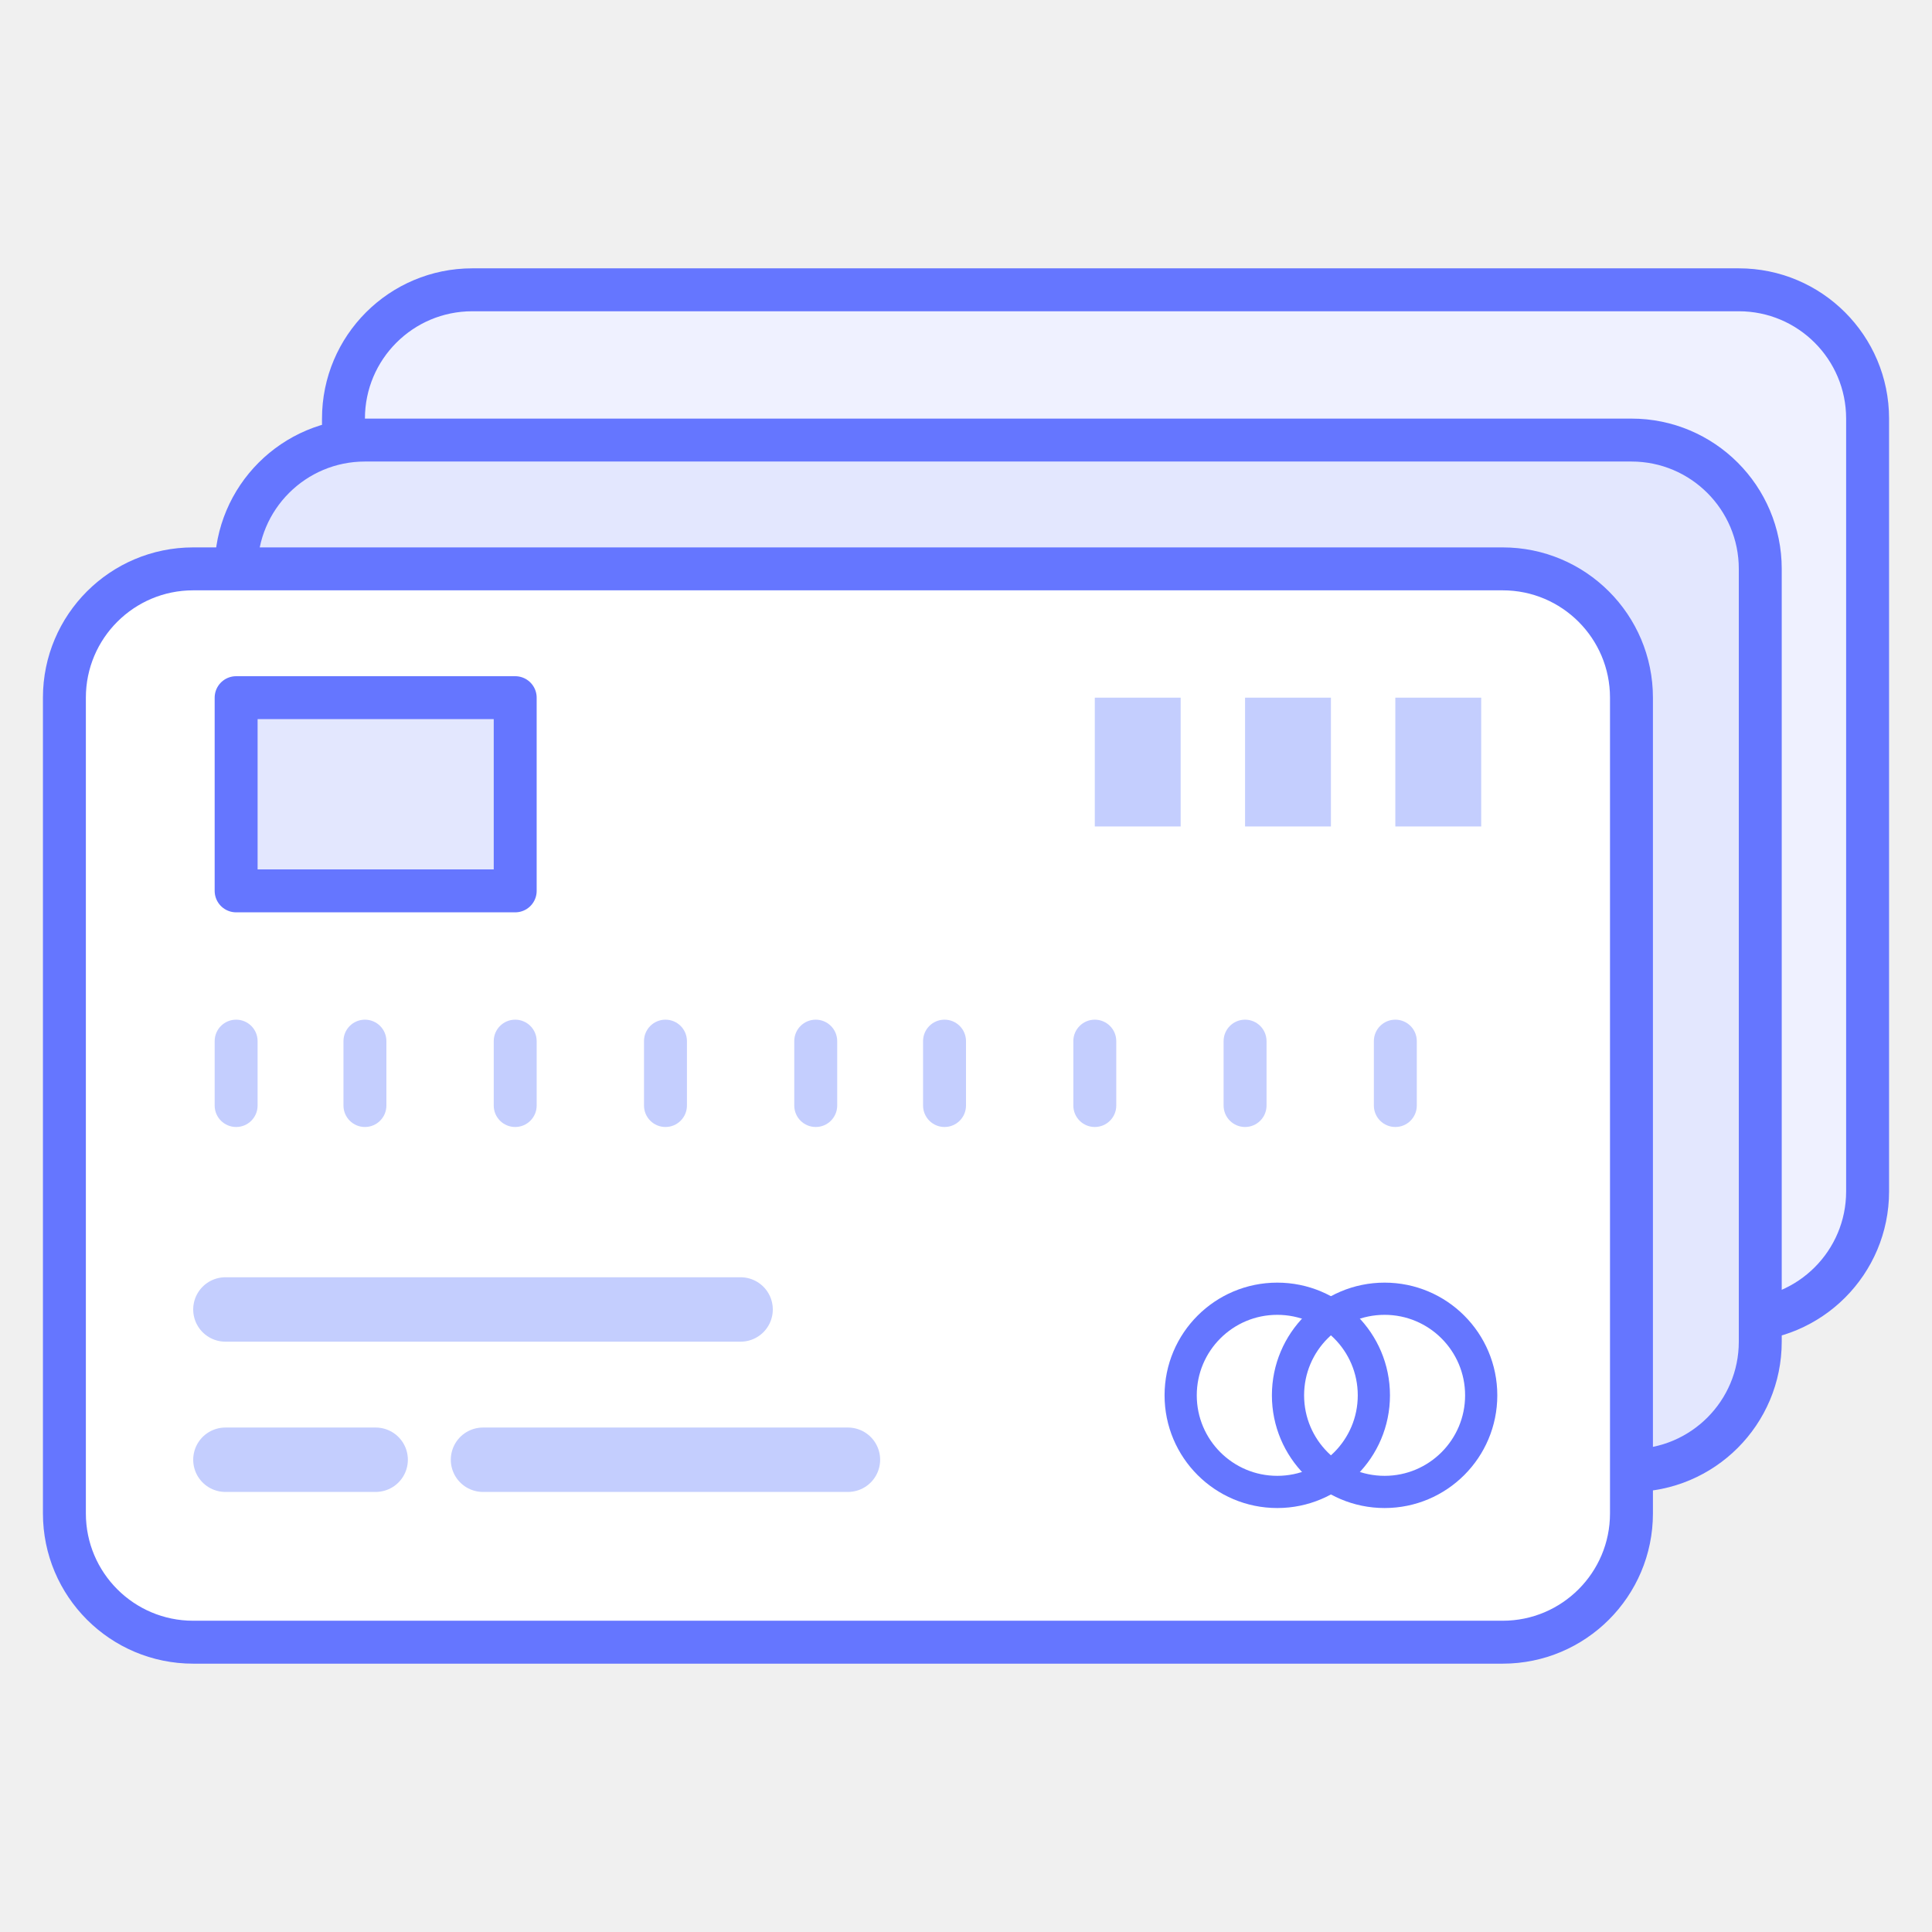
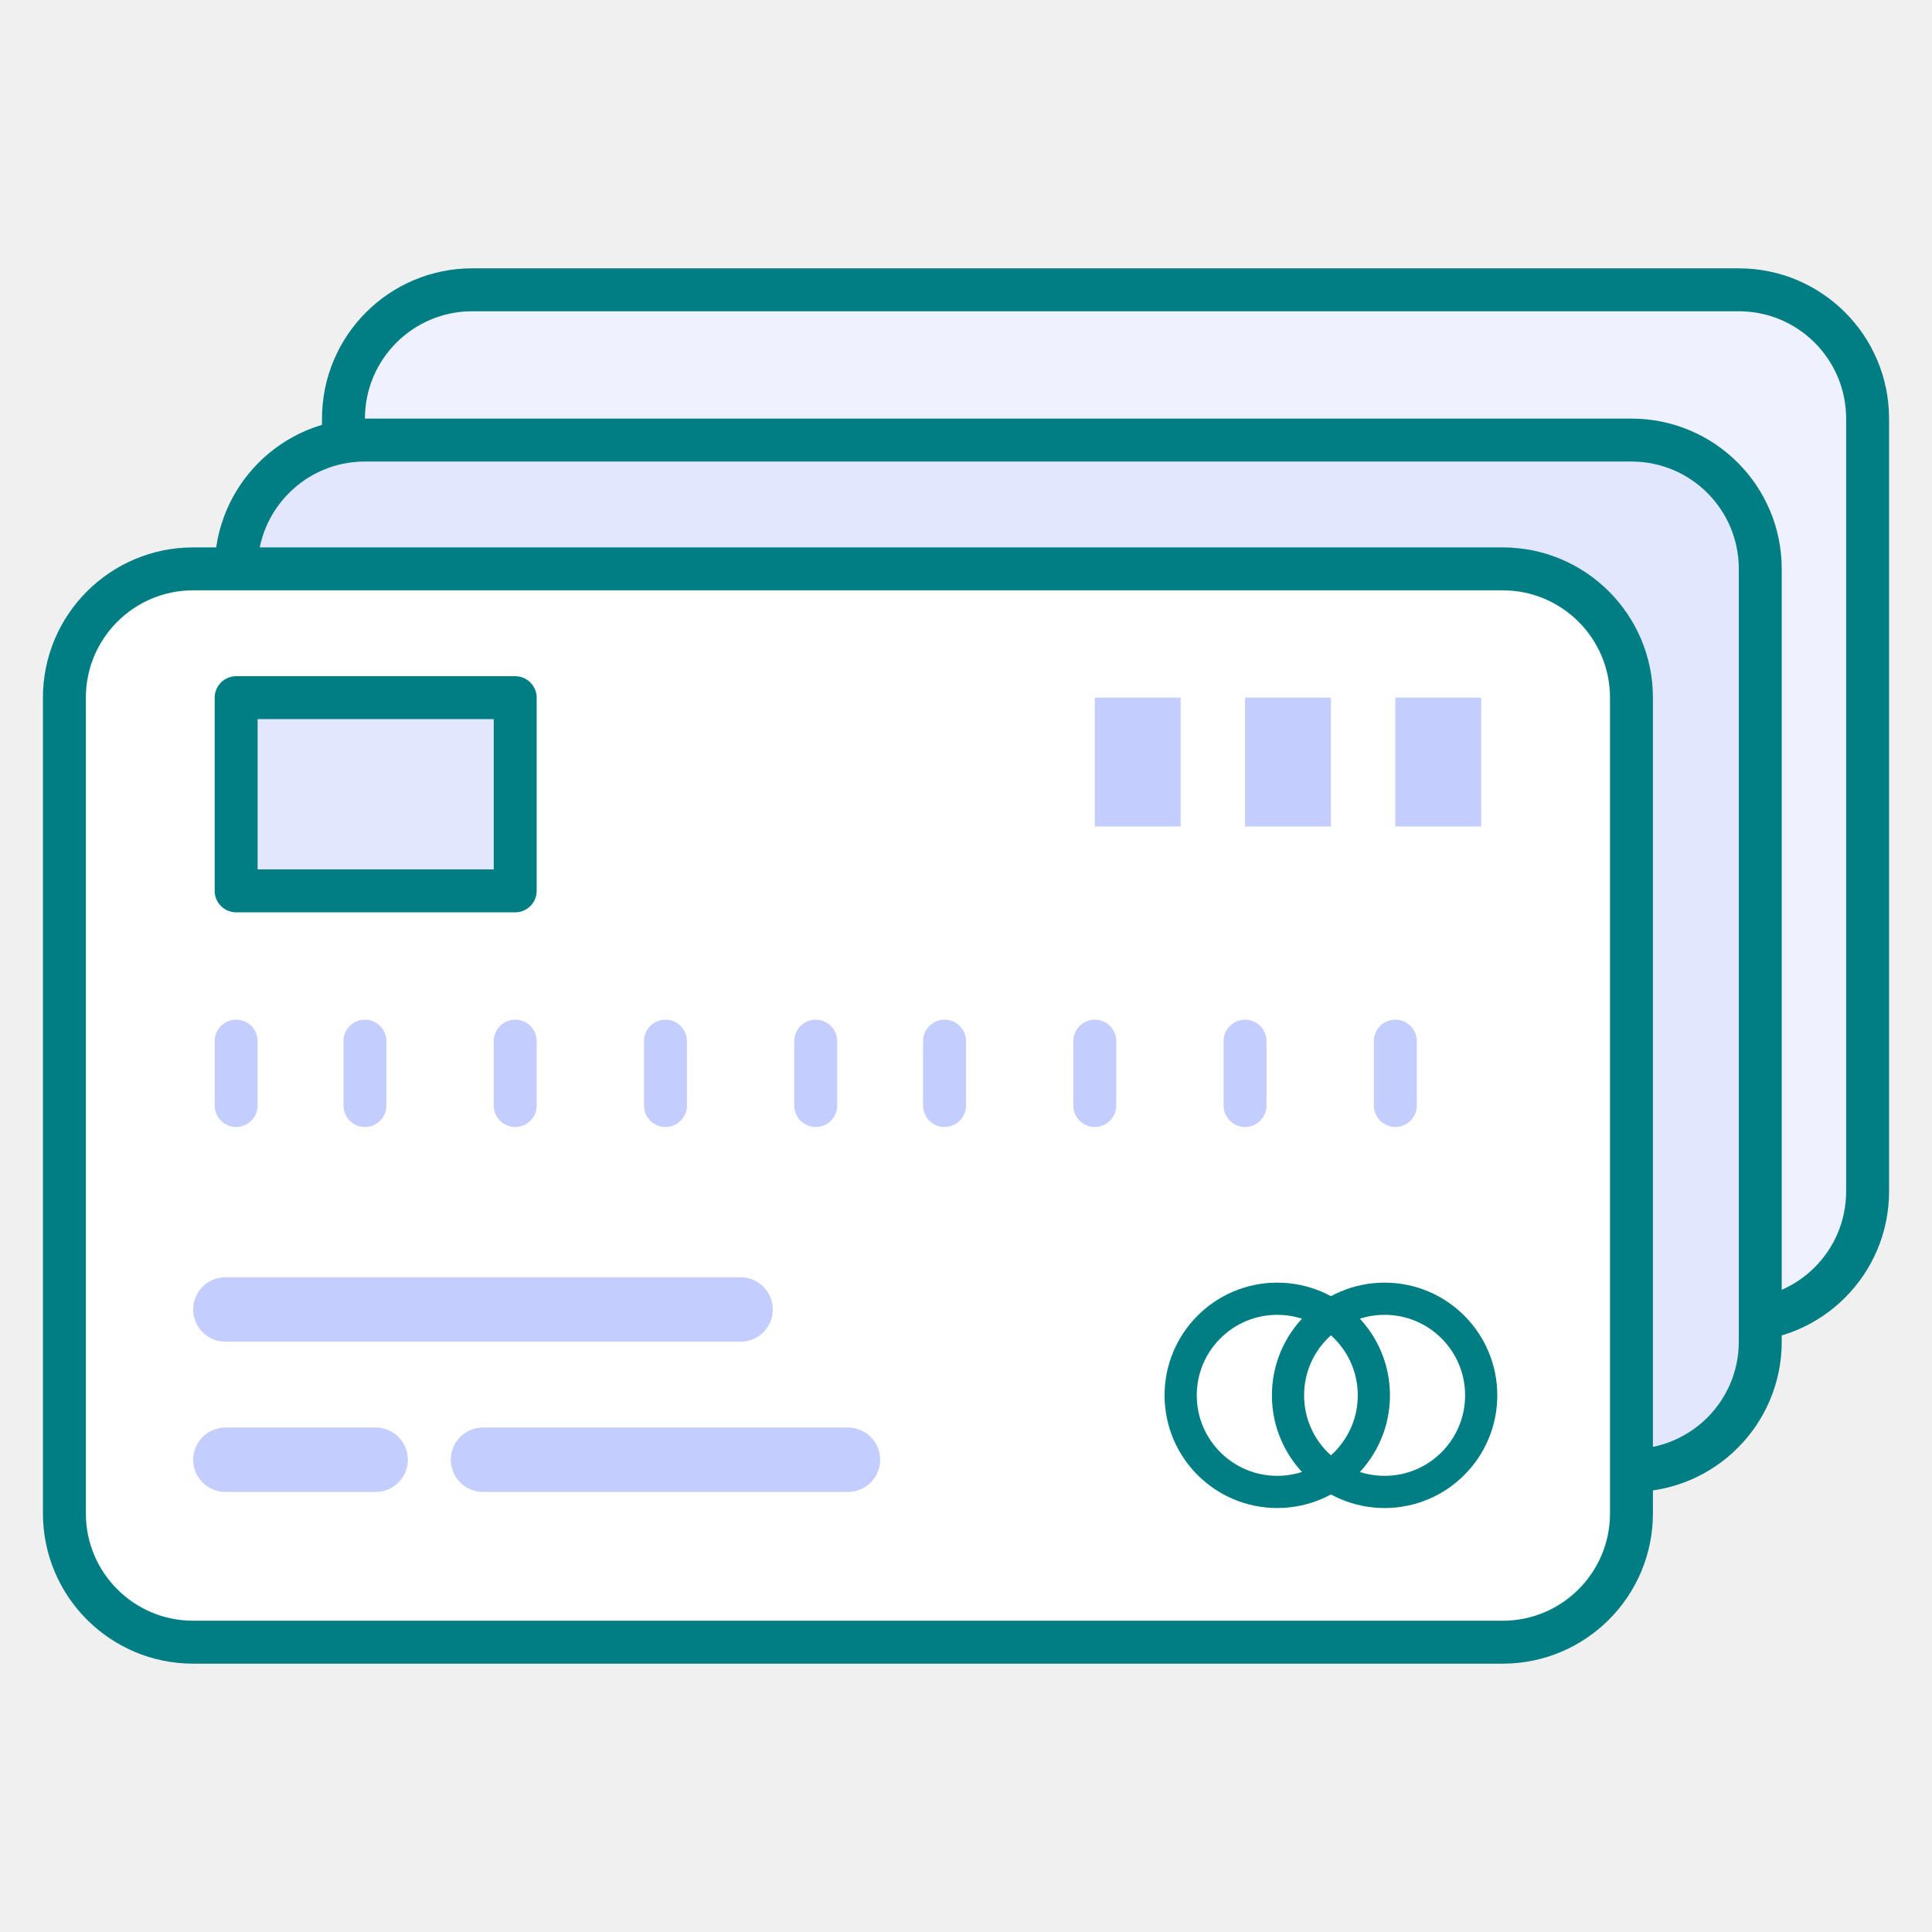
<svg xmlns="http://www.w3.org/2000/svg" viewBox="0 0 90 90">
-   <path d="M43.94,13.5H81a6,6,0,0,1,6,6v36a6,6,0,0,1-6,6H22a6,6,0,0,1-6-6v-36a6,6,0,0,1,6-6H43.94Z" fill="#eff1ff" stroke="#6576ff" stroke-linecap="round" stroke-linejoin="round" stroke-width="2" />
-   <path d="M38.94,20.5H76a6,6,0,0,1,6,6v36a6,6,0,0,1-6,6H17a6,6,0,0,1-6-6v-36a6,6,0,0,1,6-6H38.94Z" fill="#e3e7fe" stroke="#6576ff" stroke-linecap="round" stroke-linejoin="round" stroke-width="2" />
-   <rect x="3" y="26.5" width="73" height="50" rx="6" ry="6" fill="#fff" stroke="#6576ff" stroke-linecap="round" stroke-linejoin="round" stroke-width="2" />
-   <circle cx="64.5" cy="65" r="4.5" fill="none" stroke="#6576ff" stroke-linecap="round" stroke-linejoin="round" stroke-width="1.5" />
-   <circle cx="59.5" cy="65" r="4.5" fill="none" stroke="#6576ff" stroke-linecap="round" stroke-linejoin="round" stroke-width="1.5" />
-   <rect x="11" y="32.5" width="13" height="9" fill="#e3e7fe" stroke="#6576ff" stroke-linecap="round" stroke-linejoin="round" stroke-width="2" />
+   <path d="M43.94,13.5H81a6,6,0,0,1,6,6v36a6,6,0,0,1-6,6H22a6,6,0,0,1-6-6v-36a6,6,0,0,1,6-6H43.94Z" fill="#eff1ff" stroke="#017e84" stroke-linecap="round" stroke-linejoin="round" stroke-width="2" />
+   <path d="M38.94,20.5H76a6,6,0,0,1,6,6v36a6,6,0,0,1-6,6H17a6,6,0,0,1-6-6v-36a6,6,0,0,1,6-6H38.94Z" fill="#e3e7fe" stroke="#017e84" stroke-linecap="round" stroke-linejoin="round" stroke-width="2" />
+   <rect x="3" y="26.5" width="73" height="50" rx="6" ry="6" fill="#fff" stroke="#017e84" stroke-linecap="round" stroke-linejoin="round" stroke-width="2" />
+   <circle cx="64.5" cy="65" r="4.5" fill="none" stroke="#017e84" stroke-linecap="round" stroke-linejoin="round" stroke-width="1.5" />
+   <circle cx="59.5" cy="65" r="4.5" fill="none" stroke="#017e84" stroke-linecap="round" stroke-linejoin="round" stroke-width="1.5" />
+   <rect x="11" y="32.5" width="13" height="9" fill="#e3e7fe" stroke="#017e84" stroke-linecap="round" stroke-linejoin="round" stroke-width="2" />
  <rect x="10" y="47.5" width="2" height="5" rx="1" ry="1" fill="#c4cefe" />
  <rect x="16" y="47.5" width="2" height="5" rx="1" ry="1" fill="#c4cefe" />
  <rect x="23" y="47.5" width="2" height="5" rx="1" ry="1" fill="#c4cefe" />
  <rect x="30" y="47.5" width="2" height="5" rx="1" ry="1" fill="#c4cefe" />
  <rect x="37" y="47.5" width="2" height="5" rx="1" ry="1" fill="#c4cefe" />
  <rect x="43" y="47.5" width="2" height="5" rx="1" ry="1" fill="#c4cefe" />
  <rect x="50" y="47.5" width="2" height="5" rx="1" ry="1" fill="#c4cefe" />
  <rect x="57" y="47.5" width="2" height="5" rx="1" ry="1" fill="#c4cefe" />
  <rect x="64" y="47.5" width="2" height="5" rx="1" ry="1" fill="#c4cefe" />
  <rect x="65" y="32.5" width="4" height="6" fill="#c4cefe" />
  <rect x="58" y="32.5" width="4" height="6" fill="#c4cefe" />
  <rect x="51" y="32.5" width="4" height="6" fill="#c4cefe" />
  <line x1="10.5" y1="61" x2="34.5" y2="61" fill="none" stroke="#c4cefe" stroke-linecap="round" stroke-linejoin="round" stroke-width="3" />
  <line x1="10.5" y1="68" x2="17.5" y2="68" fill="none" stroke="#c4cefe" stroke-linecap="round" stroke-linejoin="round" stroke-width="3" />
  <line x1="22.5" y1="68" x2="39.5" y2="68" fill="none" stroke="#c4cefe" stroke-linecap="round" stroke-linejoin="round" stroke-width="3" />
</svg>
